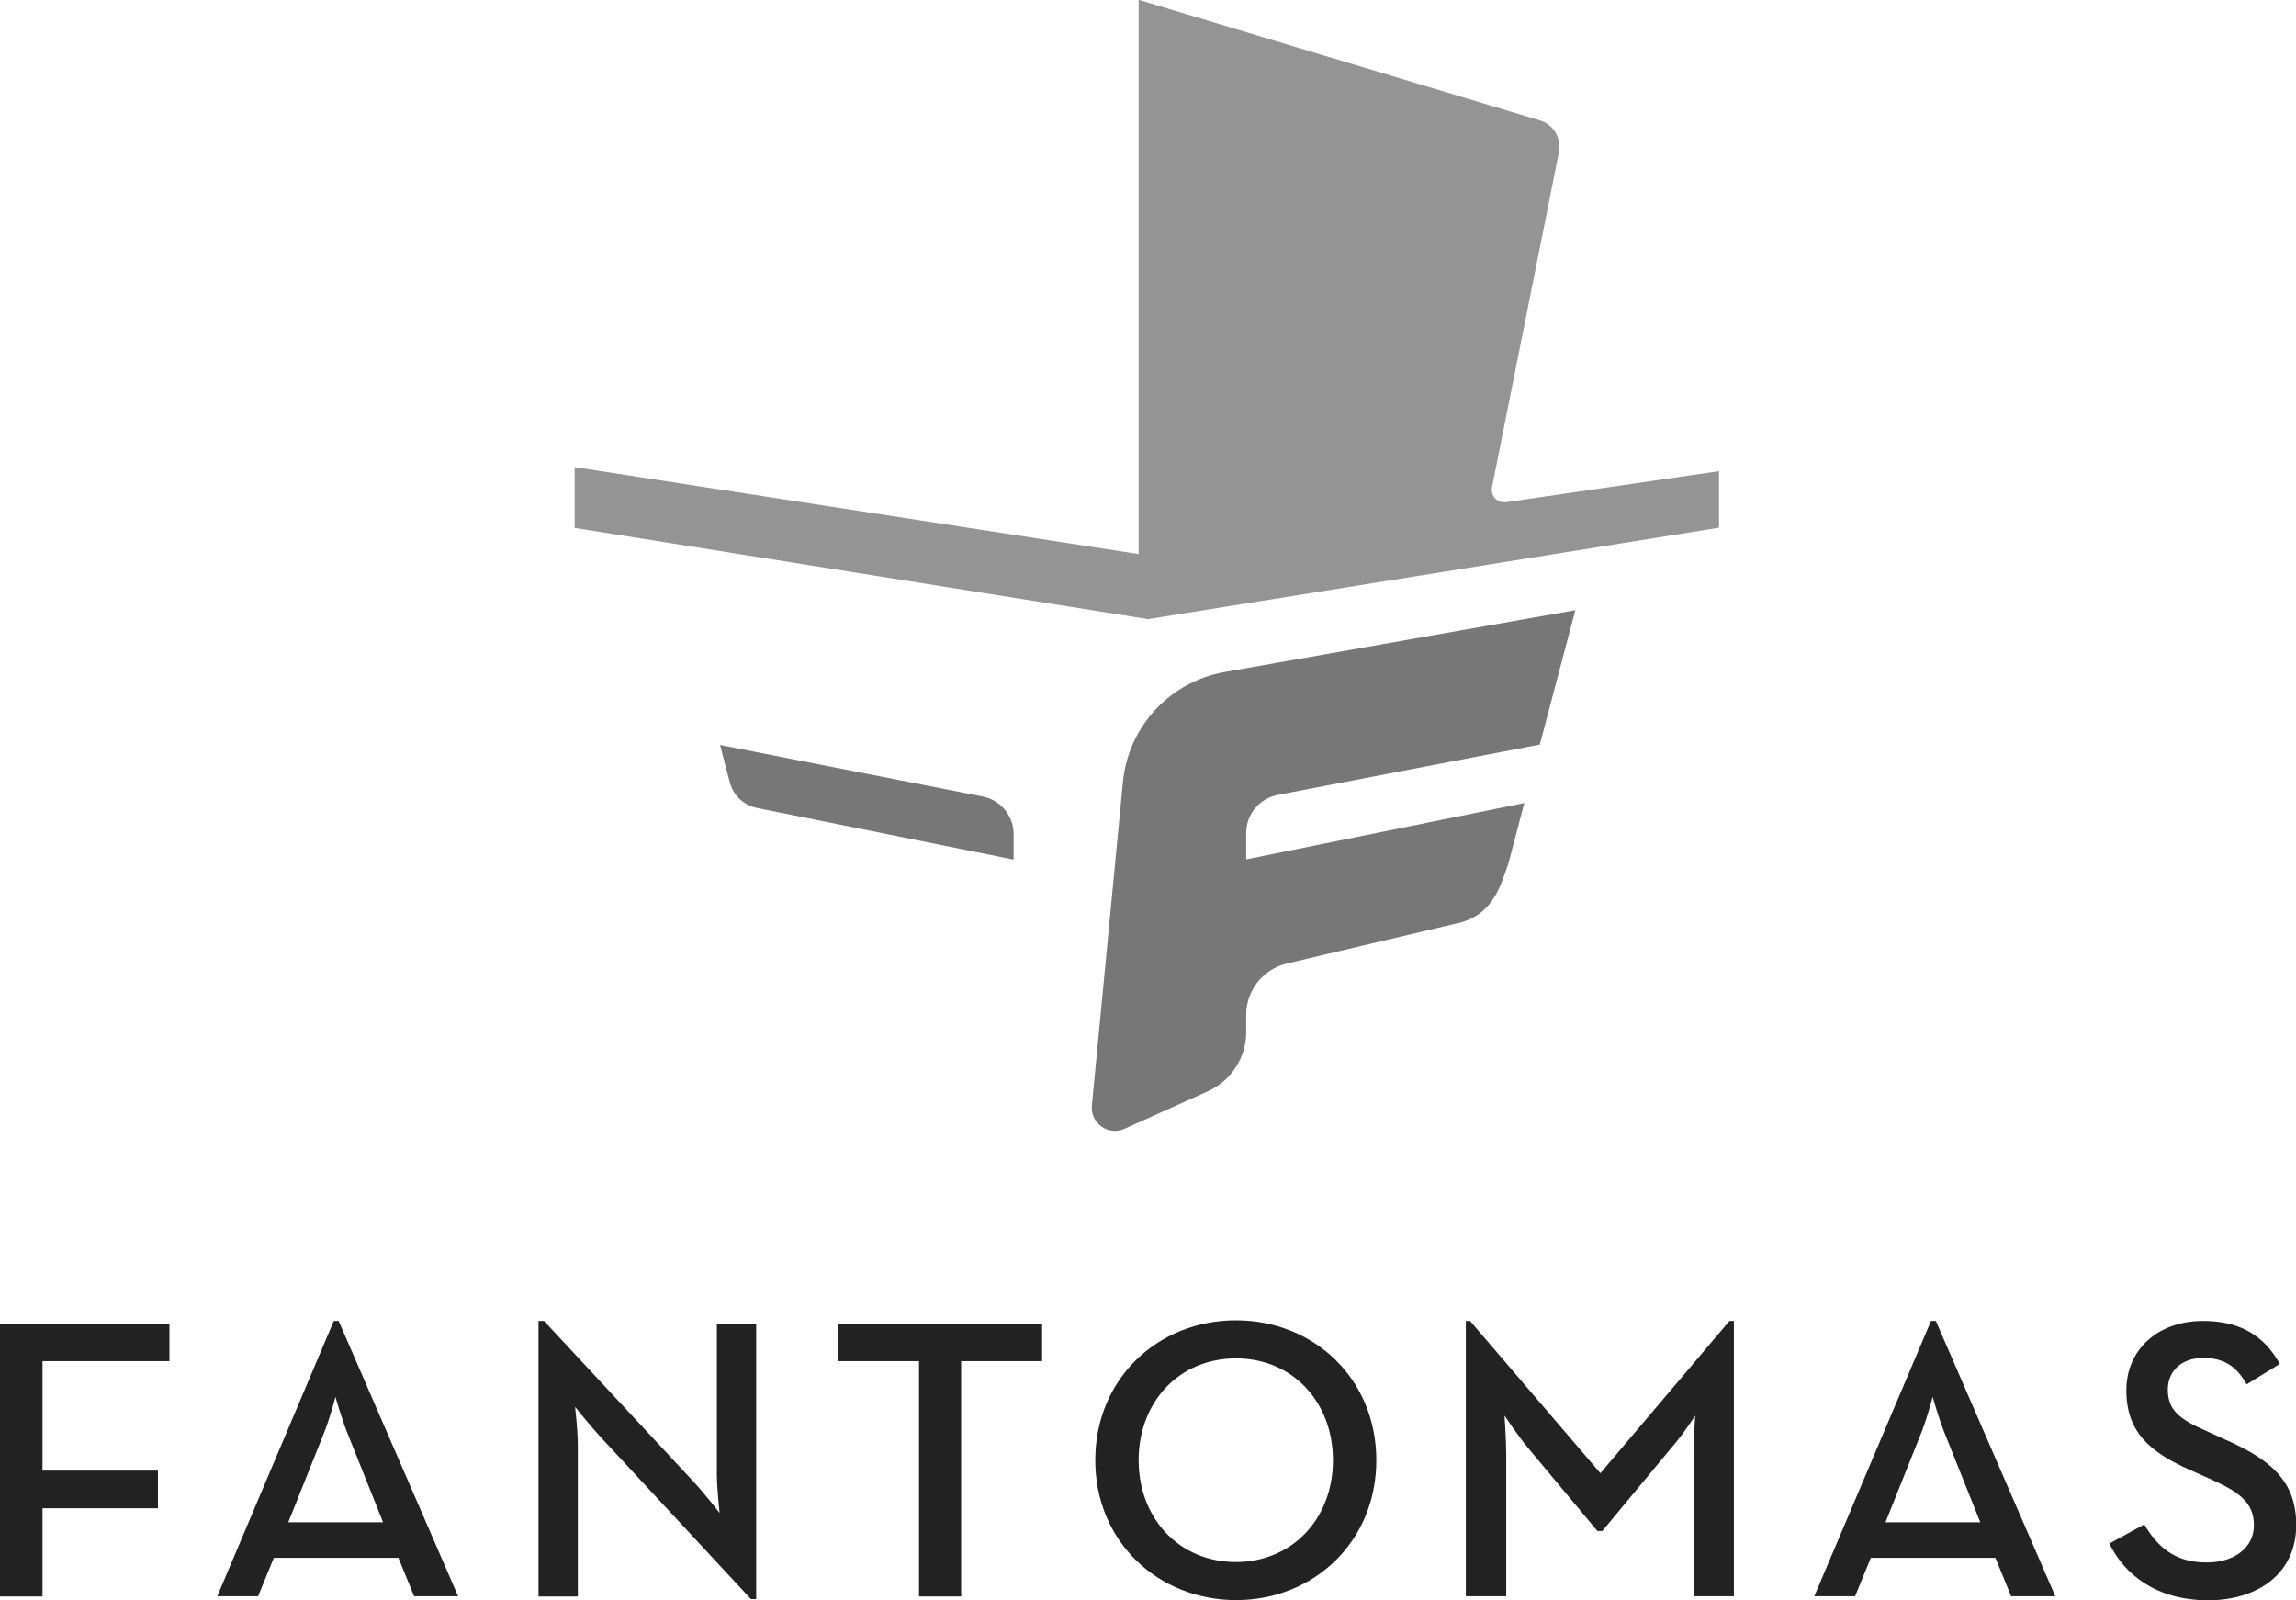
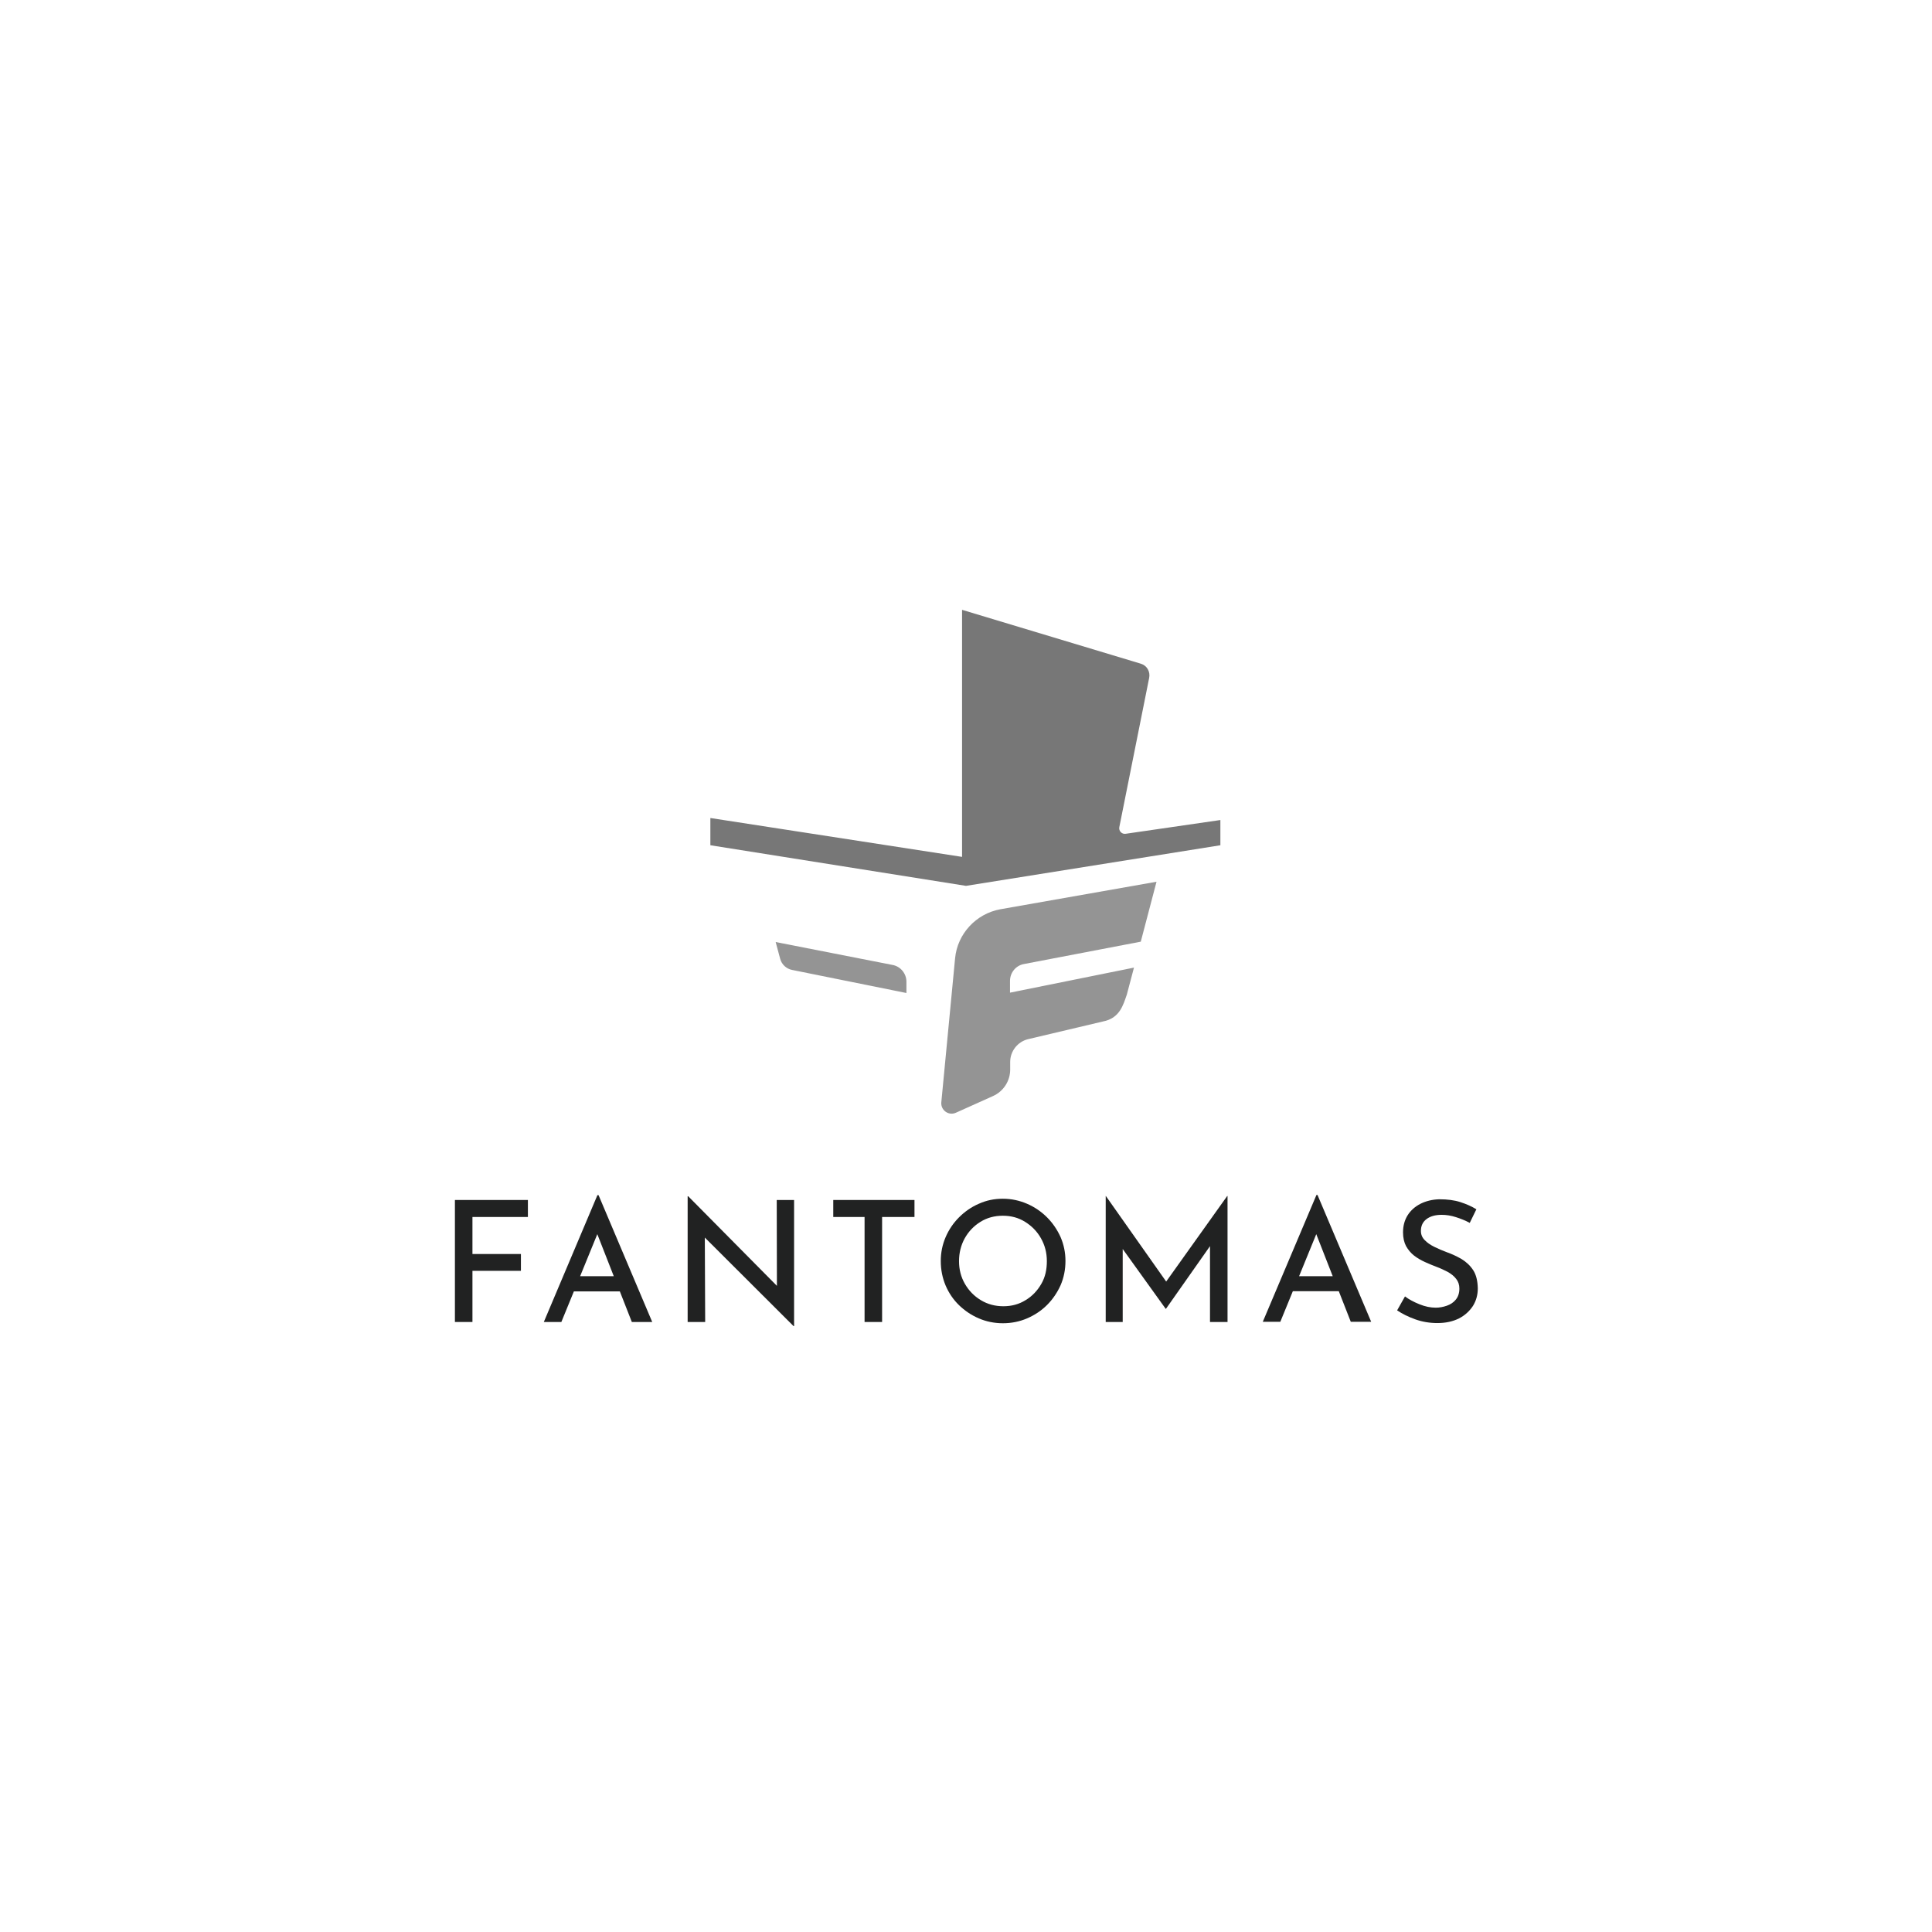
- <svg xmlns="http://www.w3.org/2000/svg" version="1.1" id="Layer_1" x="0px" y="0px" viewBox="0 0 1080 752.4" style="enable-background:new 0 0 1080 752.4;" xml:space="preserve">
+ <svg xmlns="http://www.w3.org/2000/svg" version="1.1" id="Layer_1" x="0px" y="0px" viewBox="0 0 1080 1080" style="enable-background:new 0 0 1080 1080;" xml:space="preserve">
  <style type="text/css">
- 	.st0{fill:#222222;}
+ 	.st0{fill:#949494;}
	.st1{fill:#777777;}
- 	.st2{fill:#949494;}
+ 	.st2{fill:#212222;}
</style>
  <g>
    <g>
-       <path class="st0" d="M0,622.7h79.7v17.5H20v51.5h54.3v17.7H20v41.5H0V622.7z" />
-       <path class="st0" d="M157,621.3h2.3l56.2,129.5h-20.7l-7.4-18.1h-58.6l-7.4,18.1h-19.2L157,621.3z M180.2,716l-16-40    c-3.2-7.5-6.4-19-6.4-19s-3,11.5-6.2,19l-16,40H180.2z" />
-       <path class="st0" d="M282.6,676c-5.1-5.5-12.1-14.3-12.1-14.3s1.3,10.6,1.3,18.5v70.7h-18.5V621.3h2.6l70.7,76    c4.9,5.3,11.9,14.3,11.9,14.3s-1.3-11.3-1.3-18.5v-70.5h18.5v129.5h-2.5L282.6,676z" />
-       <path class="st0" d="M432.3,640.2h-38.1v-17.5h96v17.5h-38.1v110.7h-19.8V640.2z" />
-       <path class="st0" d="M515.2,686.8c0-38.3,29.4-65.8,66.2-65.8c36.6,0,66,27.5,66,65.8c0,38.3-29.4,65.8-66,65.8    C544.6,752.5,515.2,725,515.2,686.8z M627,686.8c0-27.3-18.9-47.9-45.6-47.9c-26.8,0-45.8,20.5-45.8,47.9    c0,27.3,19,47.9,45.8,47.9C608.1,734.6,627,714.1,627,686.8z" />
-       <path class="st0" d="M689.4,621.3h2.1l61.3,71.6l60.7-71.6h2.1v129.5h-19v-66.5c0-7.2,0.8-18.5,0.8-18.5s-6.2,9.6-11.5,15.5    l-32.2,38.8h-2.3L719,681.3c-4.9-5.8-11.3-15.5-11.3-15.5s0.8,11.3,0.8,18.5v66.5h-19V621.3z" />
-       <path class="st0" d="M908.3,621.3h2.3l56.2,129.5H946l-7.4-18.1H880l-7.4,18.1h-19.2L908.3,621.3z M931.5,716l-16-40    c-3.2-7.5-6.4-19-6.4-19s-3,11.5-6.2,19l-16,40H931.5z" />
-       <path class="st0" d="M992.2,726l16.4-9c6,10,13.8,17.9,29.4,17.9c13,0,22.2-7,22.2-17.5c0-11.1-7.5-16-21.5-22.2l-8.5-3.8    c-18.7-8.3-30-17.7-30-37.5c0-19,14.7-32.6,36-32.6c17,0,28.5,6.4,36.2,20.2l-15.6,9.6c-4.9-8.5-10.6-12.4-20.5-12.4    c-10.2,0-16.6,6.2-16.6,14.9c0,9.6,5.5,14,18.5,19.6l8.3,3.8c21.9,9.6,33.6,19.8,33.6,40.3c0,22.4-17.5,35.4-41.7,35.4    C1014,752.5,999.3,740.5,992.2,726z" />
+       <path class="st0" d="M533.9,535.7l-7.7,80.5c-0.4,4.4,4.1,7.7,8.2,5.8l20.7-9.3c5.8-2.6,9.6-8.4,9.6-14.8v-4.3    c0-6,4.2-11.3,10-12.7l41.9-9.9c9.4-1.8,11.3-9.3,13.3-15l4-15.1l-69.3,14v-6.6c0-4.6,3.3-8.6,7.8-9.4l65.3-12.5l8.8-33.5    l-87.4,15.4C545.6,510.8,535.2,522,533.9,535.7z" />
    </g>
+     <path class="st0" d="M506.7,555.1v-6.3c0-4.6-3.3-8.6-7.8-9.4l-65.3-12.8l2.5,9.3c0.8,3.2,3.5,5.7,6.7,6.3L506.7,555.1z" />
+     <path class="st1" d="M397.3,457.3l140.5,21.7V340.9l99.9,30.1c3.4,1,5.4,4.4,4.7,7.9l-16.7,83.5c-0.4,2.1,1.4,4,3.5,3.7l53-7.7   v14.1l-142.2,22.7l-142.9-22.7V457.3z" />
    <g>
-       <path class="st1" d="M528.2,367.8l-14.6,152.1c-0.8,8.4,7.7,14.5,15.4,11l39.1-17.6c11-4.9,18.1-15.9,18.1-27.9v-8.2    c0-11.4,7.9-21.3,19-24l79.2-18.7c17.7-3.4,21.3-17.5,25.1-28.3l7.5-28.5l-130.8,26.5v-12.5c0-8.7,6.2-16.1,14.7-17.8l123.4-23.7    l16.7-63.2l-165.1,29.1C550.2,320.7,530.7,341.8,528.2,367.8z" />
+       <polygon class="st2" points="254.3,739 264.1,739 264.1,710.4 291.2,710.4 291.2,701 264.1,701 264.1,680.3 295.1,680.3     295.1,670.8 254.3,670.8   " />
+       <path class="st2" d="M334,668L304,739h9.8l7-17.1h25.7l6.7,17.1h11.4l-30-70.9H334z M324.3,713.4l9.6-23.5l9.2,23.5H324.3z" />
+       <polygon class="st2" points="434.3,718.8 384.7,668.7 384.4,668.7 384.4,739 394.2,739 394,691.8 443.6,741.3 443.9,741.3     443.9,670.8 434.2,670.8   " />
+       <polygon class="st2" points="465.8,680.3 483.3,680.3 483.3,739 493.1,739 493.1,680.3 511.2,680.3 511.2,670.8 465.8,670.8   " />
+       <path class="st2" d="M585.3,680.5c-3.2-3.2-7-5.8-11.2-7.6c-4.2-1.8-8.7-2.8-13.5-2.8c-4.8,0-9.2,0.9-13.4,2.8    c-4.2,1.8-7.9,4.4-11.1,7.6c-3.2,3.2-5.7,6.9-7.5,11.1c-1.8,4.2-2.7,8.6-2.7,13.3c0,4.9,0.9,9.4,2.7,13.7c1.8,4.2,4.3,7.9,7.5,11    c3.2,3.1,6.9,5.6,11.1,7.4c4.2,1.8,8.7,2.7,13.4,2.7c4.8,0,9.3-0.9,13.5-2.7c4.2-1.8,8-4.3,11.2-7.5c3.2-3.2,5.7-6.9,7.6-11.1    c1.8-4.2,2.7-8.7,2.7-13.5c0-4.7-0.9-9.1-2.7-13.3C591,687.4,588.5,683.7,585.3,680.5z M582.1,717.7c-2.2,3.8-5.1,6.9-8.8,9.1    c-3.7,2.3-7.8,3.4-12.4,3.4c-4.6,0-8.8-1.1-12.6-3.4c-3.8-2.3-6.7-5.3-8.9-9.1c-2.2-3.8-3.3-8-3.3-12.7c0-4.7,1.1-9,3.2-12.8    c2.2-3.9,5.1-6.9,8.8-9.2c3.7-2.3,7.9-3.4,12.5-3.4c4.6,0,8.7,1.1,12.4,3.4c3.7,2.3,6.7,5.3,8.9,9.2c2.2,3.9,3.3,8.1,3.3,12.8    S584.3,713.9,582.1,717.7z" />
+       <polygon class="st2" points="651.9,716.4 618.2,668.6 618.1,668.6 618.1,739 627.6,739 627.6,698.2 651.6,731.6 651.8,731.6     676.4,696.6 676.4,739 686.2,739 686.2,668.6 686,668.6   " />
+       <path class="st2" d="M735.9,668l-30,70.9h9.8l7-17.1h25.7l6.7,17.1h11.4l-30-70.9H735.9z M726.2,713.4l9.6-23.5l9.2,23.5H726.2z" />
+       <path class="st2" d="M823.5,710c-1.7-2.6-3.9-4.6-6.5-6.2c-2.6-1.5-5.4-2.8-8.2-3.8c-2.4-0.9-4.8-1.9-7-3c-2.2-1.1-4-2.3-5.4-3.8    c-1.4-1.4-2.1-3.1-2.1-5.1c0-2.8,1-5,3.1-6.6c2.1-1.6,4.9-2.4,8.5-2.4c2.6,0,5.2,0.4,8,1.3c2.8,0.9,5.3,1.9,7.7,3.2l3.7-7.6    c-2.6-1.6-5.5-2.9-8.9-4c-3.4-1.1-7.3-1.6-11.8-1.6c-3.9,0.1-7.5,1-10.5,2.5c-3.1,1.6-5.5,3.7-7.2,6.4c-1.7,2.7-2.6,5.9-2.6,9.6    c0,3,0.6,5.6,1.7,7.7c1.2,2.1,2.7,3.9,4.5,5.3c1.8,1.4,3.9,2.6,6.1,3.6c2.2,1,4.4,1.9,6.5,2.7c2.2,0.8,4.2,1.8,6.2,2.8    c1.9,1.1,3.5,2.3,4.7,3.9c1.2,1.5,1.8,3.3,1.8,5.4c0,2.6-0.7,4.6-2,6.2c-1.3,1.6-3,2.7-5,3.4c-2,0.7-4.1,1.1-6.2,1.1    c-2.9,0-5.9-0.6-9.1-1.9c-3.2-1.3-5.9-2.7-8.1-4.4l-4.4,7.8c2.8,1.9,6.2,3.6,10.1,5c3.9,1.4,8.1,2.1,12.4,2.1    c4.7,0,8.7-0.9,12.1-2.6c3.3-1.7,5.9-4.1,7.8-7c1.8-2.9,2.7-6.2,2.7-9.8C826,716,825.2,712.6,823.5,710z" />
    </g>
-     <path class="st1" d="M476.8,404.3v-11.9c0-8.7-6.1-16.2-14.7-17.8l-123.4-24.2l4.6,17.6c1.6,6.1,6.5,10.7,12.7,12L476.8,404.3z" />
-     <path class="st2" d="M270.3,219.7l265.3,40.9V-0.1l188.7,56.7c6.4,1.9,10.3,8.4,9,14.9l-31.5,157.7c-0.8,4,2.6,7.6,6.6,7   l100.2-14.6v26.6L540,291.2l-269.7-42.9V219.7z" />
  </g>
</svg>
